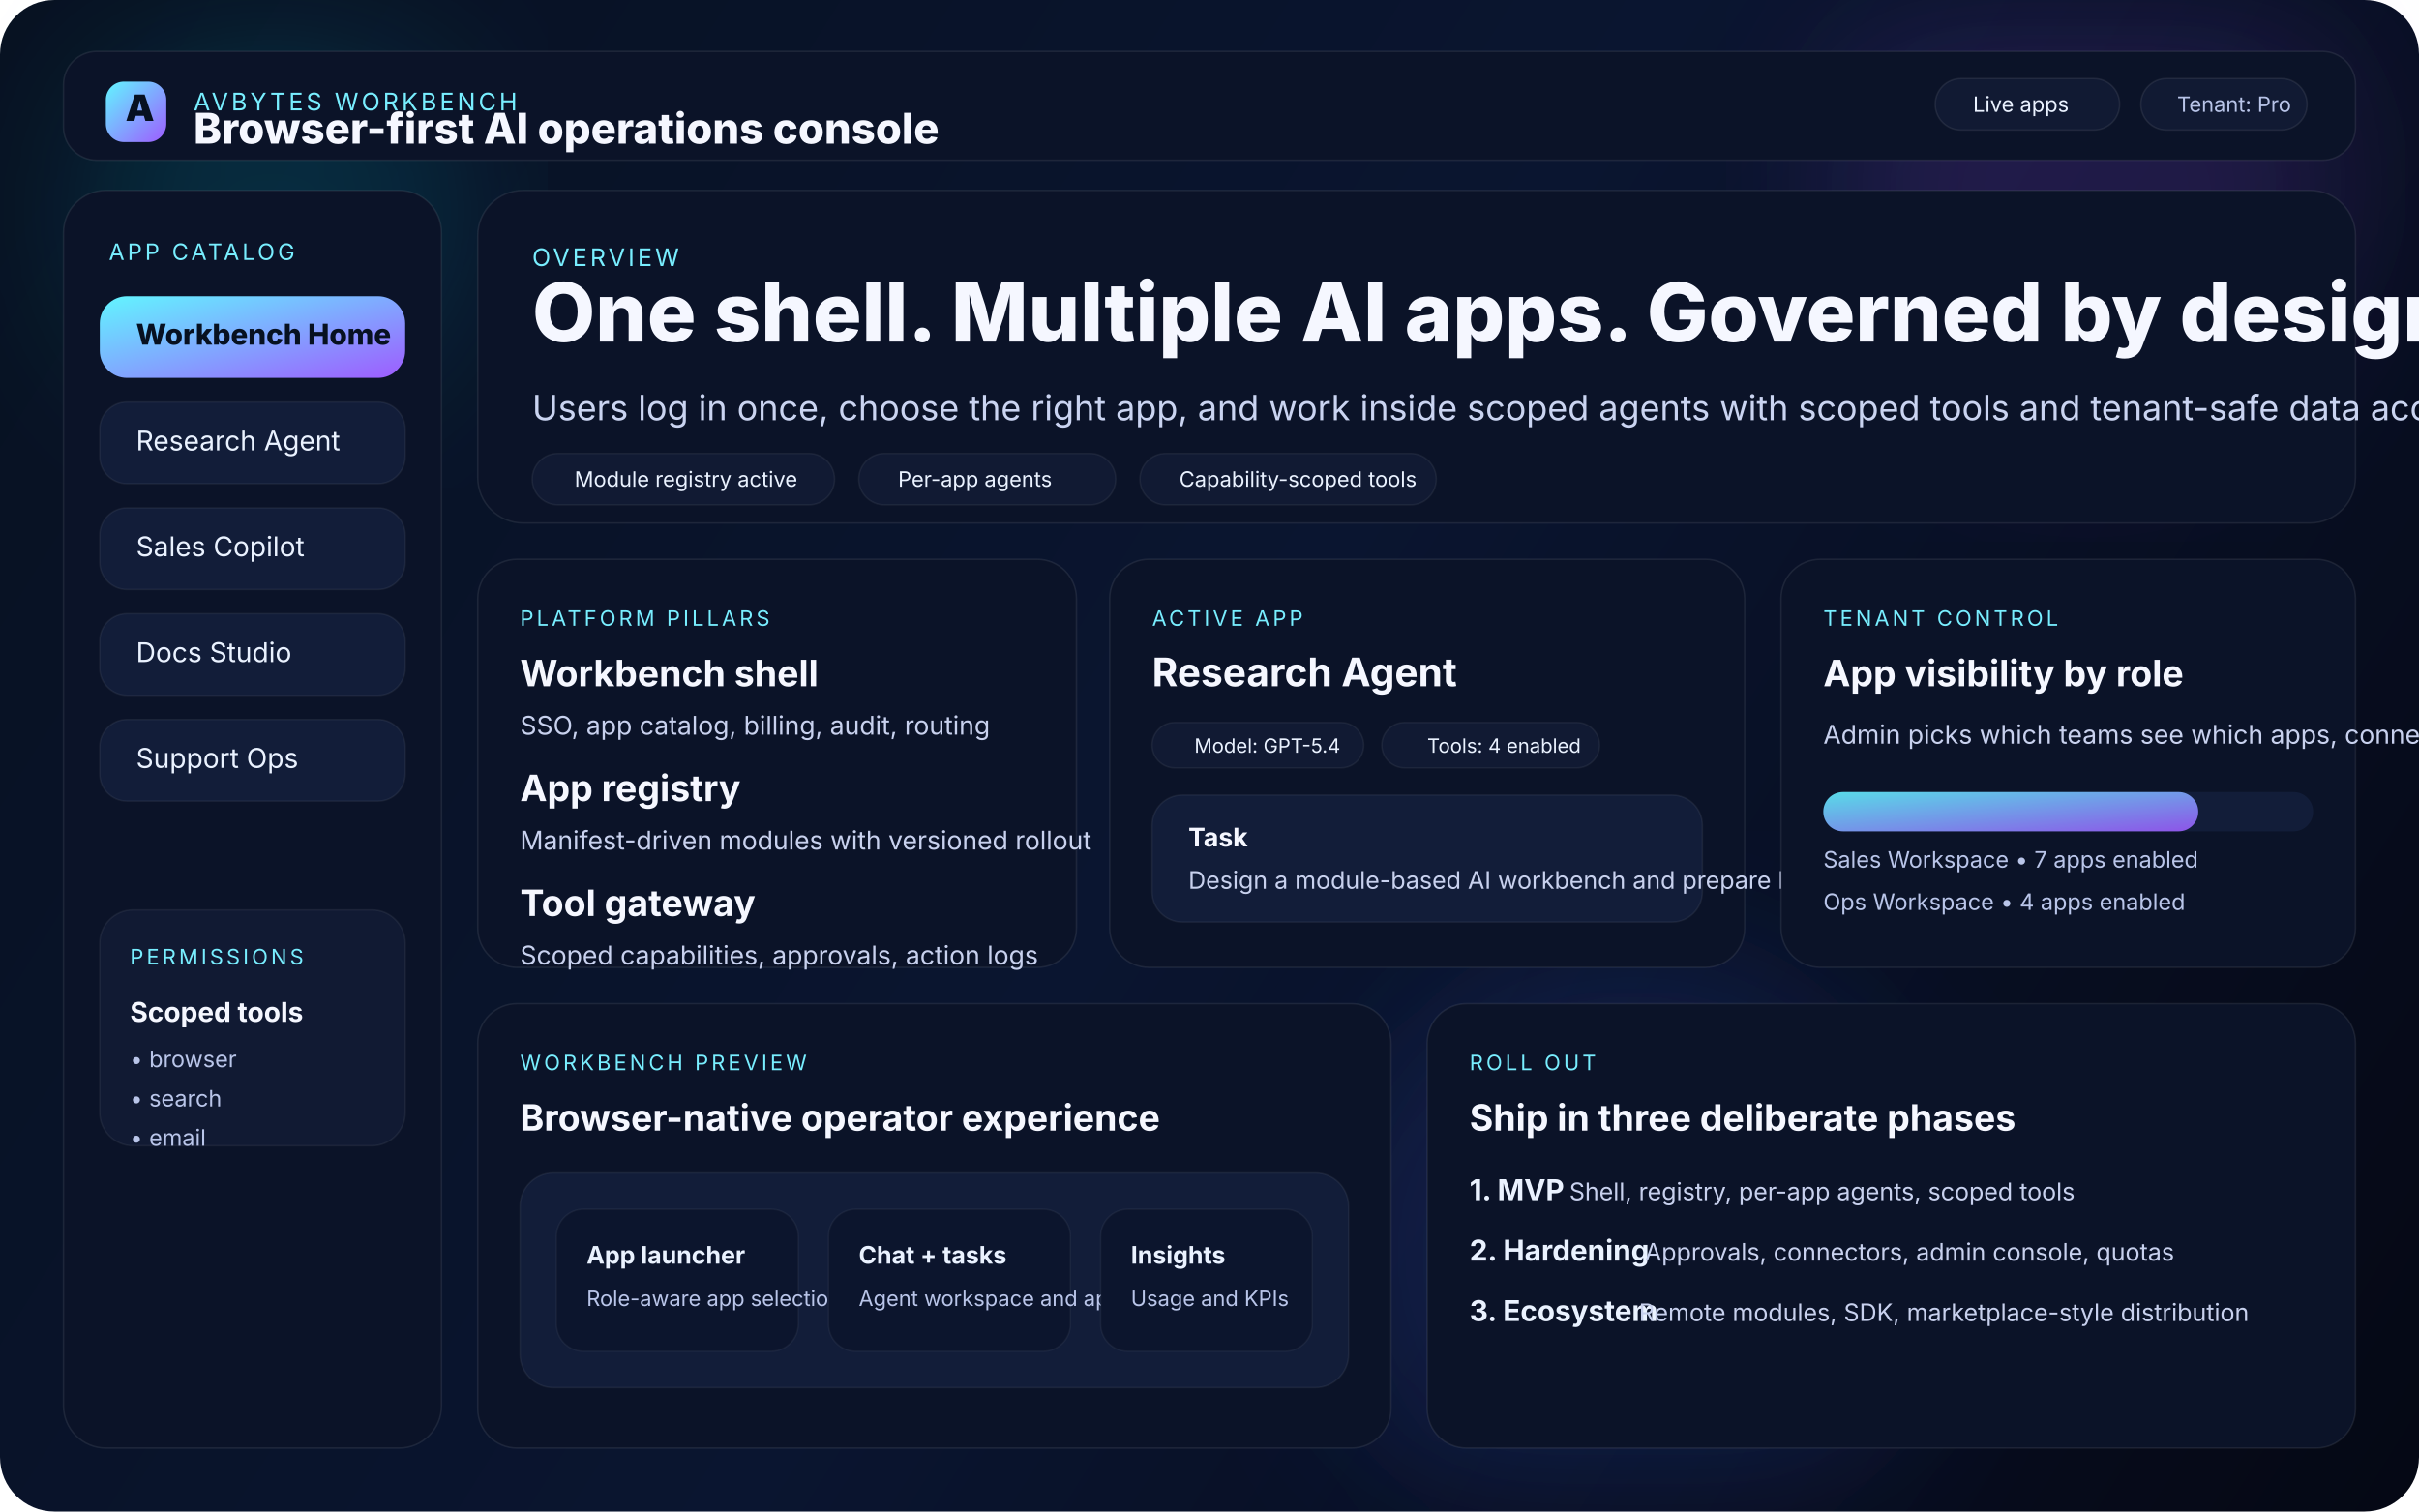
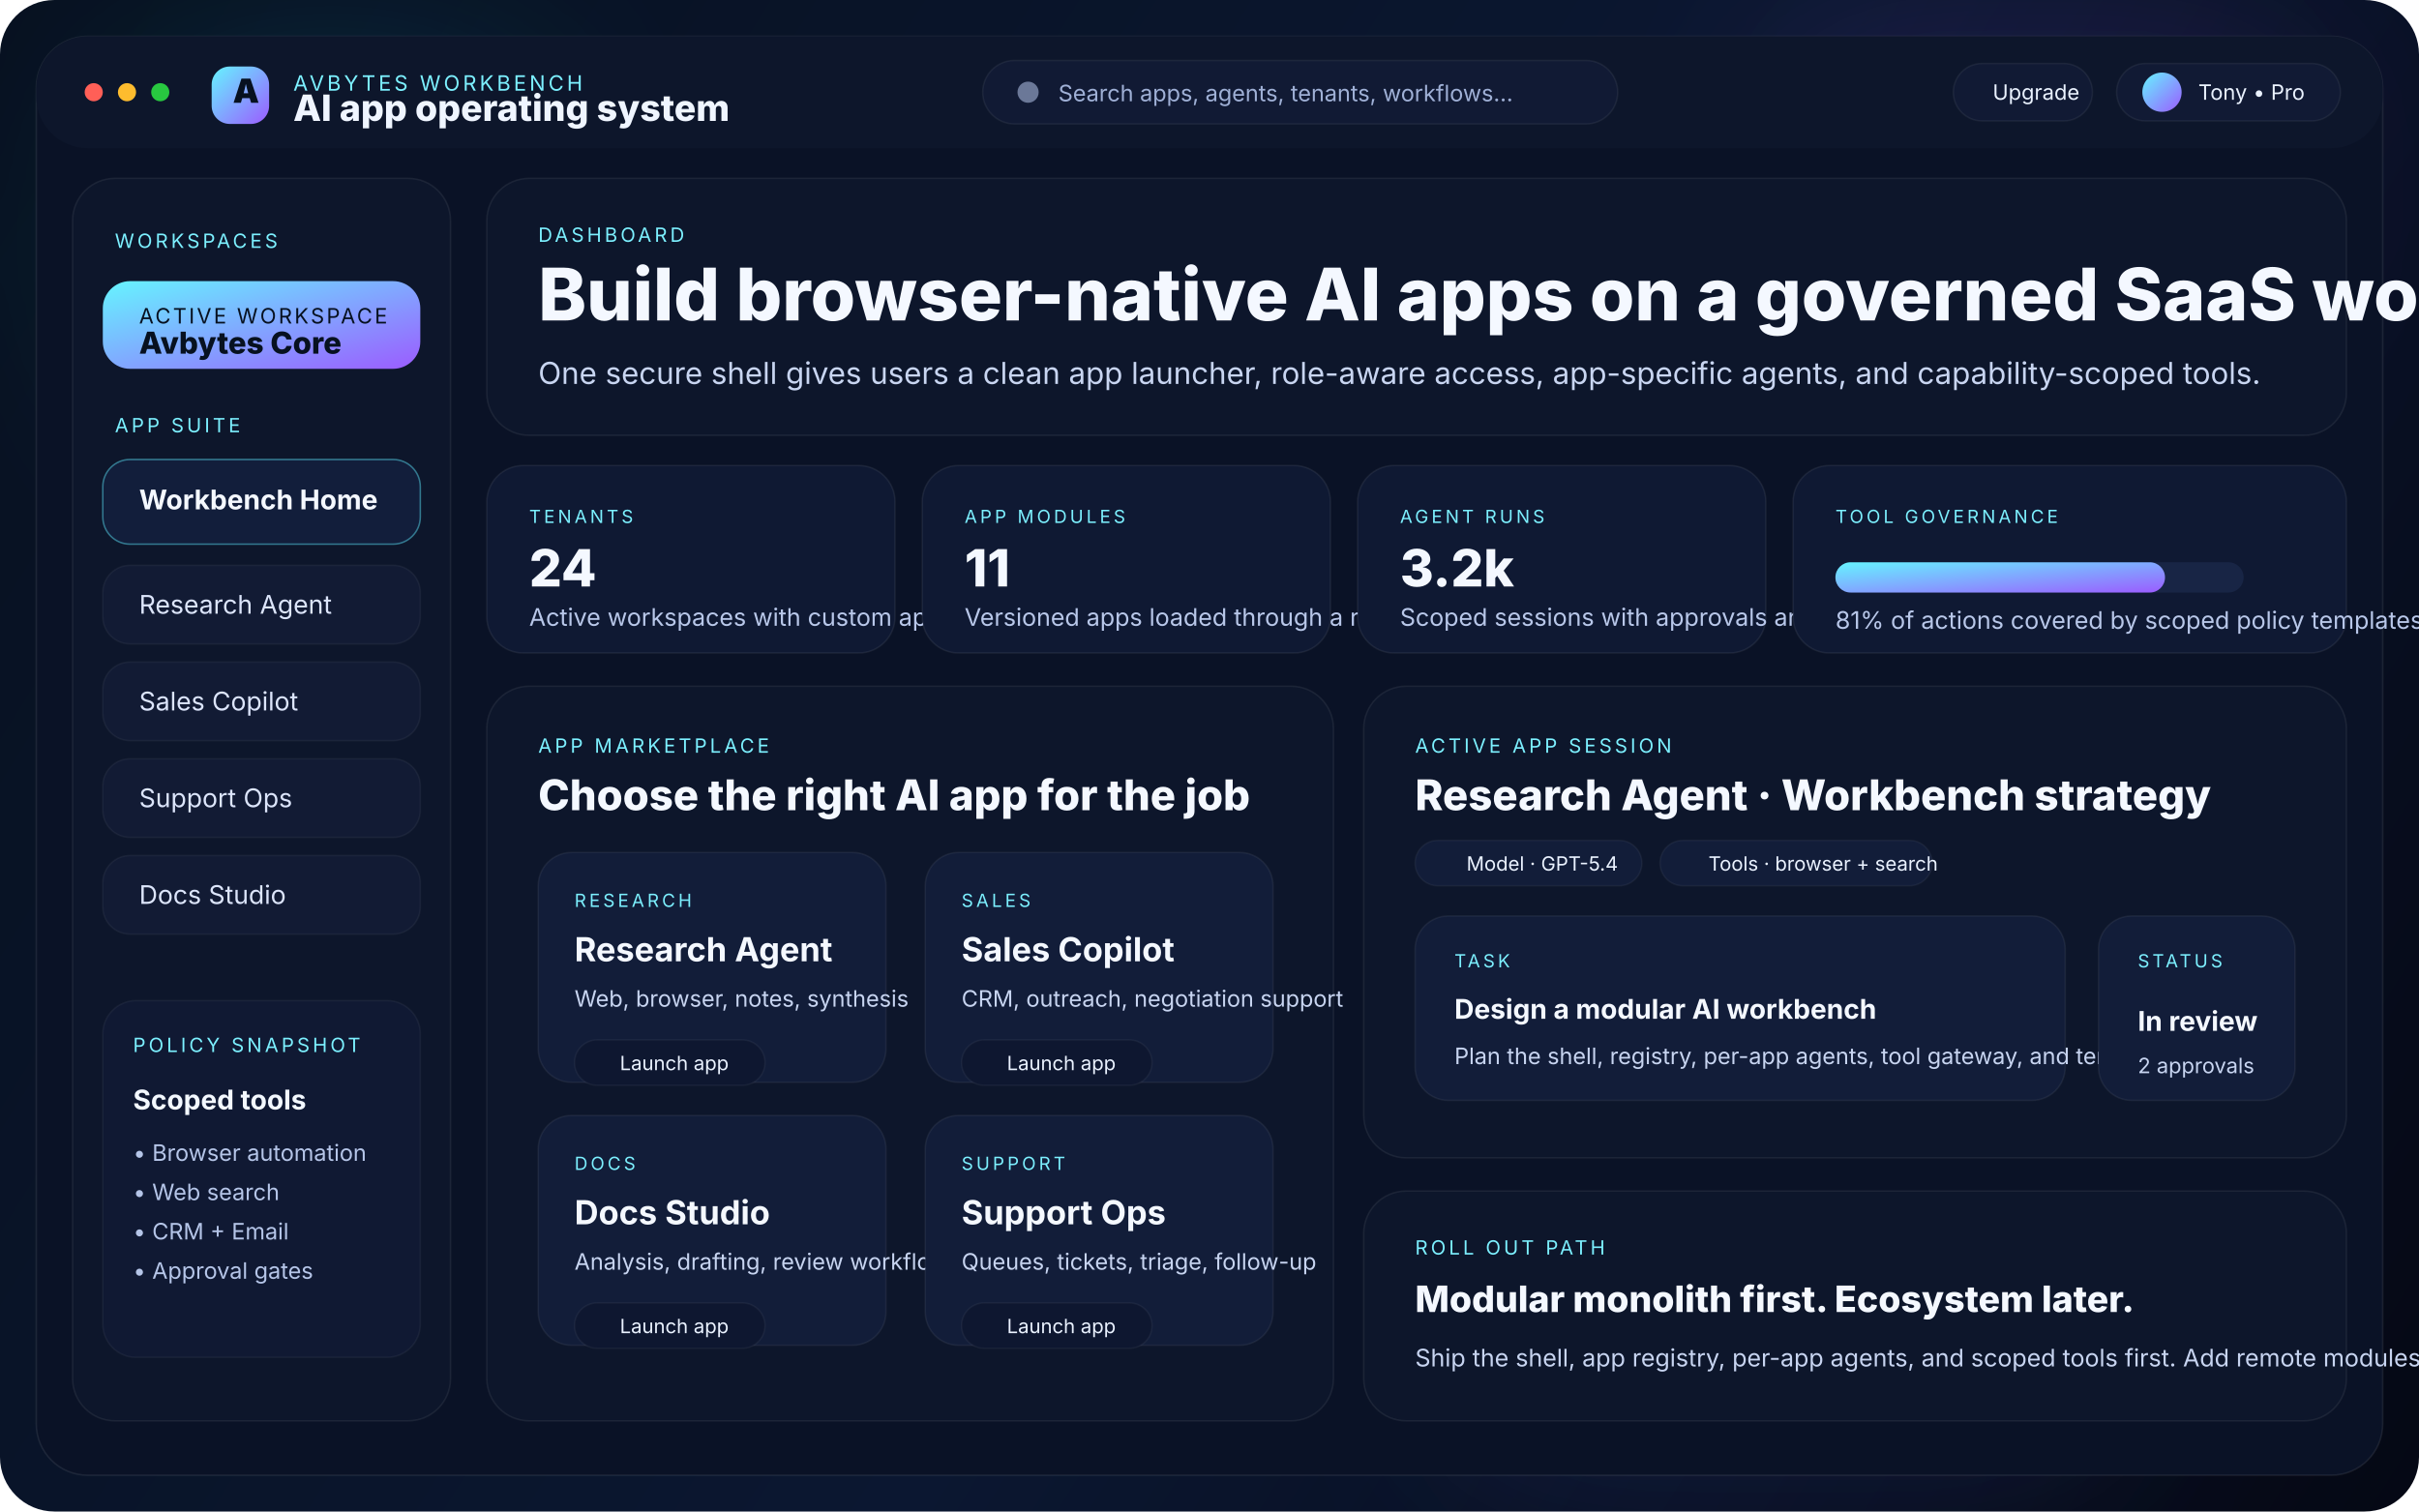
<svg xmlns="http://www.w3.org/2000/svg" width="1600" height="1000" viewBox="0 0 1600 1000" fill="none">
  <defs>
    <linearGradient id="bg" x1="0" y1="0" x2="1600" y2="1000" gradientUnits="userSpaceOnUse">
-       <stop stop-color="#071121" />
-       <stop offset="0.5" stop-color="#0A1530" />
+       <stop stop-color="#071120" />
+       <stop offset="0.55" stop-color="#0B1731" />
      <stop offset="1" stop-color="#050814" />
    </linearGradient>
-     <linearGradient id="glass" x1="0" y1="0" x2="1" y2="1">
-       <stop stop-color="rgba(255,255,255,0.22)" />
-       <stop offset="1" stop-color="rgba(255,255,255,0.04)" />
+     <linearGradient id="accent" x1="0" y1="0" x2="1" y2="1">
+       <stop stop-color="#66F4FF" />
+       <stop offset="1" stop-color="#9B5CFF" />
    </linearGradient>
-     <linearGradient id="pill" x1="0" y1="0" x2="1" y2="1">
-       <stop stop-color="#62F5FF" />
-       <stop offset="1" stop-color="#9E5CFF" />
-     </linearGradient>
-     <filter id="blur" x="-20%" y="-20%" width="140%" height="140%">
-       <feGaussianBlur stdDeviation="50" />
+     <filter id="glow" x="-30%" y="-30%" width="160%" height="160%">
+       <feGaussianBlur stdDeviation="60" />
    </filter>
  </defs>
  <rect width="1600" height="1000" rx="36" fill="url(#bg)" />
-   <circle cx="180" cy="140" r="130" fill="#00E1FF" fill-opacity="0.12" filter="url(#blur)" />
-   <circle cx="1380" cy="120" r="170" fill="#A552FF" fill-opacity="0.15" filter="url(#blur)" />
-   <circle cx="1080" cy="830" r="200" fill="#476FFF" fill-opacity="0.14" filter="url(#blur)" />
-   <rect x="42" y="34" width="1516" height="72" rx="22" fill="#0B1328" stroke="rgba(255,255,255,0.08)" />
-   <rect x="70" y="54" width="40" height="40" rx="12" fill="url(#pill)" />
-   <text x="83" y="80" fill="#071121" font-family="Inter, Arial, sans-serif" font-size="24" font-weight="900">A</text>
-   <text x="128" y="73" fill="#78EEFF" font-family="Inter, Arial, sans-serif" font-size="16" letter-spacing="2">AVBYTES WORKBENCH</text>
-   <text x="128" y="95" fill="#F5F7FF" font-family="Inter, Arial, sans-serif" font-size="28" font-weight="800">Browser-first AI operations console</text>
-   <rect x="1280" y="52" width="122" height="34" rx="17" fill="#111A33" stroke="rgba(255,255,255,0.08)" />
-   <text x="1305" y="74" fill="#EAF2FF" font-family="Inter, Arial, sans-serif" font-size="14">Live apps</text>
-   <rect x="1416" y="52" width="110" height="34" rx="17" fill="#111A33" stroke="rgba(255,255,255,0.08)" />
-   <text x="1440" y="74" fill="#B8C4E8" font-family="Inter, Arial, sans-serif" font-size="14">Tenant: Pro</text>
-   <rect x="42" y="126" width="250" height="832" rx="28" fill="#0B1328" stroke="rgba(255,255,255,0.08)" />
-   <text x="72" y="172" fill="#78EEFF" font-family="Inter, Arial, sans-serif" font-size="15" letter-spacing="2">APP CATALOG</text>
-   <rect x="66" y="196" width="202" height="54" rx="18" fill="url(#pill)" />
-   <text x="90" y="228" fill="#071121" font-family="Inter, Arial, sans-serif" font-size="19" font-weight="800">Workbench Home</text>
-   <rect x="66" y="266" width="202" height="54" rx="18" fill="#121D39" stroke="rgba(255,255,255,0.06)" />
-   <text x="90" y="298" fill="#EAF2FF" font-family="Inter, Arial, sans-serif" font-size="18">Research Agent</text>
-   <rect x="66" y="336" width="202" height="54" rx="18" fill="#121D39" stroke="rgba(255,255,255,0.06)" />
-   <text x="90" y="368" fill="#EAF2FF" font-family="Inter, Arial, sans-serif" font-size="18">Sales Copilot</text>
-   <rect x="66" y="406" width="202" height="54" rx="18" fill="#121D39" stroke="rgba(255,255,255,0.06)" />
-   <text x="90" y="438" fill="#EAF2FF" font-family="Inter, Arial, sans-serif" font-size="18">Docs Studio</text>
-   <rect x="66" y="476" width="202" height="54" rx="18" fill="#121D39" stroke="rgba(255,255,255,0.06)" />
-   <text x="90" y="508" fill="#EAF2FF" font-family="Inter, Arial, sans-serif" font-size="18">Support Ops</text>
-   <rect x="66" y="602" width="202" height="156" rx="22" fill="#111A33" stroke="rgba(255,255,255,0.06)" />
-   <text x="86" y="638" fill="#78EEFF" font-family="Inter, Arial, sans-serif" font-size="14" letter-spacing="2">PERMISSIONS</text>
-   <text x="86" y="676" fill="#F5F7FF" font-family="Inter, Arial, sans-serif" font-size="18" font-weight="700">Scoped tools</text>
-   <text x="86" y="706" fill="#B9C5E9" font-family="Inter, Arial, sans-serif" font-size="15">• browser</text>
-   <text x="86" y="732" fill="#B9C5E9" font-family="Inter, Arial, sans-serif" font-size="15">• search</text>
-   <text x="86" y="758" fill="#B9C5E9" font-family="Inter, Arial, sans-serif" font-size="15">• email</text>
-   <rect x="316" y="126" width="1242" height="220" rx="30" fill="#0B1328" stroke="rgba(255,255,255,0.08)" />
-   <text x="352" y="176" fill="#78EEFF" font-family="Inter, Arial, sans-serif" font-size="16" letter-spacing="2">OVERVIEW</text>
-   <text x="352" y="226" fill="#F5F7FF" font-family="Inter, Arial, sans-serif" font-size="54" font-weight="800">One shell. Multiple AI apps. Governed by design.</text>
-   <text x="352" y="278" fill="#CAD4F1" font-family="Inter, Arial, sans-serif" font-size="23">Users log in once, choose the right app, and work inside scoped agents with scoped tools and tenant-safe data access.</text>
-   <rect x="352" y="300" width="200" height="34" rx="17" fill="#111A33" stroke="rgba(255,255,255,0.06)" />
-   <text x="380" y="322" fill="#EAF2FF" font-family="Inter, Arial, sans-serif" font-size="14">Module registry active</text>
-   <rect x="568" y="300" width="170" height="34" rx="17" fill="#111A33" stroke="rgba(255,255,255,0.06)" />
-   <text x="594" y="322" fill="#EAF2FF" font-family="Inter, Arial, sans-serif" font-size="14">Per-app agents</text>
-   <rect x="754" y="300" width="196" height="34" rx="17" fill="#111A33" stroke="rgba(255,255,255,0.06)" />
-   <text x="780" y="322" fill="#EAF2FF" font-family="Inter, Arial, sans-serif" font-size="14">Capability-scoped tools</text>
-   <rect x="316" y="370" width="396" height="270" rx="26" fill="#0B1328" stroke="rgba(255,255,255,0.08)" />
-   <text x="344" y="414" fill="#78EEFF" font-family="Inter, Arial, sans-serif" font-size="14" letter-spacing="2">PLATFORM PILLARS</text>
-   <text x="344" y="454" fill="#F5F7FF" font-family="Inter, Arial, sans-serif" font-size="24" font-weight="700">Workbench shell</text>
-   <text x="344" y="486" fill="#C8D1EE" font-family="Inter, Arial, sans-serif" font-size="17">SSO, app catalog, billing, audit, routing</text>
-   <text x="344" y="530" fill="#F5F7FF" font-family="Inter, Arial, sans-serif" font-size="24" font-weight="700">App registry</text>
-   <text x="344" y="562" fill="#C8D1EE" font-family="Inter, Arial, sans-serif" font-size="17">Manifest-driven modules with versioned rollout</text>
-   <text x="344" y="606" fill="#F5F7FF" font-family="Inter, Arial, sans-serif" font-size="24" font-weight="700">Tool gateway</text>
-   <text x="344" y="638" fill="#C8D1EE" font-family="Inter, Arial, sans-serif" font-size="17">Scoped capabilities, approvals, action logs</text>
-   <rect x="734" y="370" width="420" height="270" rx="26" fill="#0B1328" stroke="rgba(255,255,255,0.08)" />
-   <text x="762" y="414" fill="#78EEFF" font-family="Inter, Arial, sans-serif" font-size="14" letter-spacing="2">ACTIVE APP</text>
-   <text x="762" y="454" fill="#F5F7FF" font-family="Inter, Arial, sans-serif" font-size="26" font-weight="700">Research Agent</text>
-   <rect x="762" y="478" width="140" height="30" rx="15" fill="#111A33" stroke="rgba(255,255,255,0.06)" />
-   <text x="790" y="498" fill="#EAF2FF" font-family="Inter, Arial, sans-serif" font-size="13">Model: GPT-5.4</text>
-   <rect x="914" y="478" width="144" height="30" rx="15" fill="#111A33" stroke="rgba(255,255,255,0.06)" />
-   <text x="944" y="498" fill="#EAF2FF" font-family="Inter, Arial, sans-serif" font-size="13">Tools: 4 enabled</text>
-   <rect x="762" y="526" width="364" height="84" rx="20" fill="#121D39" stroke="rgba(255,255,255,0.06)" />
-   <text x="786" y="560" fill="#F5F7FF" font-family="Inter, Arial, sans-serif" font-size="17" font-weight="700">Task</text>
-   <text x="786" y="588" fill="#C8D1EE" font-family="Inter, Arial, sans-serif" font-size="16">Design a module-based AI workbench and prepare launch-ready architecture notes.</text>
-   <rect x="1178" y="370" width="380" height="270" rx="26" fill="#0B1328" stroke="rgba(255,255,255,0.08)" />
-   <text x="1206" y="414" fill="#78EEFF" font-family="Inter, Arial, sans-serif" font-size="14" letter-spacing="2">TENANT CONTROL</text>
-   <text x="1206" y="454" fill="#F5F7FF" font-family="Inter, Arial, sans-serif" font-size="24" font-weight="700">App visibility by role</text>
-   <text x="1206" y="492" fill="#C8D1EE" font-family="Inter, Arial, sans-serif" font-size="17">Admin picks which teams see which apps, connectors, and workflows.</text>
-   <rect x="1206" y="524" width="324" height="26" rx="13" fill="#121D39" />
-   <rect x="1206" y="524" width="248" height="26" rx="13" fill="url(#pill)" opacity="0.88" />
-   <text x="1206" y="574" fill="#B9C5E9" font-family="Inter, Arial, sans-serif" font-size="15">Sales Workspace • 7 apps enabled</text>
-   <text x="1206" y="602" fill="#B9C5E9" font-family="Inter, Arial, sans-serif" font-size="15">Ops Workspace • 4 apps enabled</text>
-   <rect x="316" y="664" width="604" height="294" rx="26" fill="#0B1328" stroke="rgba(255,255,255,0.08)" />
-   <text x="344" y="708" fill="#78EEFF" font-family="Inter, Arial, sans-serif" font-size="14" letter-spacing="2">WORKBENCH PREVIEW</text>
-   <text x="344" y="748" fill="#F5F7FF" font-family="Inter, Arial, sans-serif" font-size="24" font-weight="700">Browser-native operator experience</text>
-   <rect x="344" y="776" width="548" height="142" rx="22" fill="#121D39" stroke="rgba(255,255,255,0.06)" />
-   <rect x="368" y="800" width="160" height="94" rx="18" fill="#0C152D" stroke="rgba(255,255,255,0.05)" />
-   <text x="388" y="836" fill="#EAF2FF" font-family="Inter, Arial, sans-serif" font-size="16" font-weight="700">App launcher</text>
-   <text x="388" y="864" fill="#B9C5E9" font-family="Inter, Arial, sans-serif" font-size="14">Role-aware app selection</text>
-   <rect x="548" y="800" width="160" height="94" rx="18" fill="#0C152D" stroke="rgba(255,255,255,0.05)" />
-   <text x="568" y="836" fill="#EAF2FF" font-family="Inter, Arial, sans-serif" font-size="16" font-weight="700">Chat + tasks</text>
-   <text x="568" y="864" fill="#B9C5E9" font-family="Inter, Arial, sans-serif" font-size="14">Agent workspace and approvals</text>
-   <rect x="728" y="800" width="140" height="94" rx="18" fill="#0C152D" stroke="rgba(255,255,255,0.05)" />
-   <text x="748" y="836" fill="#EAF2FF" font-family="Inter, Arial, sans-serif" font-size="16" font-weight="700">Insights</text>
-   <text x="748" y="864" fill="#B9C5E9" font-family="Inter, Arial, sans-serif" font-size="14">Usage and KPIs</text>
-   <rect x="944" y="664" width="614" height="294" rx="26" fill="#0B1328" stroke="rgba(255,255,255,0.08)" />
-   <text x="972" y="708" fill="#78EEFF" font-family="Inter, Arial, sans-serif" font-size="14" letter-spacing="2">ROLL OUT</text>
-   <text x="972" y="748" fill="#F5F7FF" font-family="Inter, Arial, sans-serif" font-size="24" font-weight="700">Ship in three deliberate phases</text>
-   <text x="972" y="794" fill="#EAF2FF" font-family="Inter, Arial, sans-serif" font-size="19" font-weight="700">1. MVP</text>
-   <text x="1038" y="794" fill="#C8D1EE" font-family="Inter, Arial, sans-serif" font-size="16">Shell, registry, per-app agents, scoped tools</text>
-   <text x="972" y="834" fill="#EAF2FF" font-family="Inter, Arial, sans-serif" font-size="19" font-weight="700">2. Hardening</text>
-   <text x="1088" y="834" fill="#C8D1EE" font-family="Inter, Arial, sans-serif" font-size="16">Approvals, connectors, admin console, quotas</text>
-   <text x="972" y="874" fill="#EAF2FF" font-family="Inter, Arial, sans-serif" font-size="19" font-weight="700">3. Ecosystem</text>
-   <text x="1084" y="874" fill="#C8D1EE" font-family="Inter, Arial, sans-serif" font-size="16">Remote modules, SDK, marketplace-style distribution</text>
+   <circle cx="220" cy="160" r="150" fill="#00DFFF" fill-opacity="0.12" filter="url(#glow)" />
+   <circle cx="1350" cy="120" r="170" fill="#A45BFF" fill-opacity="0.14" filter="url(#glow)" />
+   <circle cx="1180" cy="860" r="220" fill="#5476FF" fill-opacity="0.12" filter="url(#glow)" />
+   <rect x="24" y="24" width="1552" height="952" rx="34" fill="#0A1226" stroke="rgba(255,255,255,0.08)" />
+   <rect x="24" y="24" width="1552" height="74" rx="34" fill="#0D162B" />
+   <circle cx="62" cy="61" r="6" fill="#FF5F57" />
+   <circle cx="84" cy="61" r="6" fill="#FEBC2E" />
+   <circle cx="106" cy="61" r="6" fill="#28C840" />
+   <rect x="140" y="44" width="38" height="38" rx="12" fill="url(#accent)" />
+   <text x="154" y="68" fill="#071120" font-family="Inter, Arial, sans-serif" font-size="22" font-weight="900">A</text>
+   <text x="194" y="60" fill="#7CF0FF" font-family="Inter, Arial, sans-serif" font-size="14" letter-spacing="2">AVBYTES WORKBENCH</text>
+   <text x="194" y="80" fill="#EFF5FF" font-family="Inter, Arial, sans-serif" font-size="24" font-weight="800">AI app operating system</text>
+   <rect x="650" y="40" width="420" height="42" rx="21" fill="#111A34" stroke="rgba(255,255,255,0.06)" />
+   <circle cx="680" cy="61" r="7" fill="#6B7898" />
+   <text x="700" y="67" fill="#9FB0D6" font-family="Inter, Arial, sans-serif" font-size="15">Search apps, agents, tenants, workflows...</text>
+   <rect x="1292" y="42" width="92" height="38" rx="19" fill="#111A34" stroke="rgba(255,255,255,0.06)" />
+   <text x="1318" y="66" fill="#EAF2FF" font-family="Inter, Arial, sans-serif" font-size="14">Upgrade</text>
+   <rect x="1400" y="42" width="148" height="38" rx="19" fill="#111A34" stroke="rgba(255,255,255,0.06)" />
+   <circle cx="1430" cy="61" r="13" fill="url(#accent)" />
+   <text x="1454" y="66" fill="#EAF2FF" font-family="Inter, Arial, sans-serif" font-size="14">Tony • Pro</text>
+   <rect x="48" y="118" width="250" height="822" rx="28" fill="#0D162B" stroke="rgba(255,255,255,0.07)" />
+   <text x="76" y="164" fill="#7CF0FF" font-family="Inter, Arial, sans-serif" font-size="13" letter-spacing="2">WORKSPACES</text>
+   <rect x="68" y="186" width="210" height="58" rx="18" fill="url(#accent)" />
+   <text x="92" y="214" fill="#071120" font-family="Inter, Arial, sans-serif" font-size="14" letter-spacing="1.5">ACTIVE WORKSPACE</text>
+   <text x="92" y="234" fill="#071120" font-family="Inter, Arial, sans-serif" font-size="20" font-weight="800">Avbytes Core</text>
+   <text x="76" y="286" fill="#7CF0FF" font-family="Inter, Arial, sans-serif" font-size="13" letter-spacing="2">APP SUITE</text>
+   <rect x="68" y="304" width="210" height="56" rx="18" fill="#121E3B" stroke="#5DEBFF" stroke-opacity="0.45" />
+   <text x="92" y="337" fill="#F4F8FF" font-family="Inter, Arial, sans-serif" font-size="18" font-weight="700">Workbench Home</text>
+   <rect x="68" y="374" width="210" height="52" rx="18" fill="#121B34" stroke="rgba(255,255,255,0.05)" />
+   <text x="92" y="406" fill="#DCE5FB" font-family="Inter, Arial, sans-serif" font-size="17">Research Agent</text>
+   <rect x="68" y="438" width="210" height="52" rx="18" fill="#121B34" stroke="rgba(255,255,255,0.05)" />
+   <text x="92" y="470" fill="#DCE5FB" font-family="Inter, Arial, sans-serif" font-size="17">Sales Copilot</text>
+   <rect x="68" y="502" width="210" height="52" rx="18" fill="#121B34" stroke="rgba(255,255,255,0.05)" />
+   <text x="92" y="534" fill="#DCE5FB" font-family="Inter, Arial, sans-serif" font-size="17">Support Ops</text>
+   <rect x="68" y="566" width="210" height="52" rx="18" fill="#121B34" stroke="rgba(255,255,255,0.05)" />
+   <text x="92" y="598" fill="#DCE5FB" font-family="Inter, Arial, sans-serif" font-size="17">Docs Studio</text>
+   <rect x="68" y="662" width="210" height="236" rx="22" fill="#101933" stroke="rgba(255,255,255,0.05)" />
+   <text x="88" y="696" fill="#7CF0FF" font-family="Inter, Arial, sans-serif" font-size="13" letter-spacing="2">POLICY SNAPSHOT</text>
+   <text x="88" y="734" fill="#F3F8FF" font-family="Inter, Arial, sans-serif" font-size="18" font-weight="700">Scoped tools</text>
+   <text x="88" y="768" fill="#B5C5E8" font-family="Inter, Arial, sans-serif" font-size="15">• Browser automation</text>
+   <text x="88" y="794" fill="#B5C5E8" font-family="Inter, Arial, sans-serif" font-size="15">• Web search</text>
+   <text x="88" y="820" fill="#B5C5E8" font-family="Inter, Arial, sans-serif" font-size="15">• CRM + Email</text>
+   <text x="88" y="846" fill="#B5C5E8" font-family="Inter, Arial, sans-serif" font-size="15">• Approval gates</text>
+   <rect x="322" y="118" width="1230" height="170" rx="28" fill="#0D162B" stroke="rgba(255,255,255,0.07)" />
+   <text x="356" y="160" fill="#7CF0FF" font-family="Inter, Arial, sans-serif" font-size="13" letter-spacing="2">DASHBOARD</text>
+   <text x="356" y="212" fill="#F4F8FF" font-family="Inter, Arial, sans-serif" font-size="48" font-weight="800">Build browser-native AI apps on a governed SaaS workbench</text>
+   <text x="356" y="254" fill="#C8D5F1" font-family="Inter, Arial, sans-serif" font-size="20">One secure shell gives users a clean app launcher, role-aware access, app-specific agents, and capability-scoped tools.</text>
+   <rect x="322" y="308" width="270" height="124" rx="24" fill="#0F1933" stroke="rgba(255,255,255,0.07)" />
+   <text x="350" y="346" fill="#7CF0FF" font-family="Inter, Arial, sans-serif" font-size="12" letter-spacing="2">TENANTS</text>
+   <text x="350" y="388" fill="#F4F8FF" font-family="Inter, Arial, sans-serif" font-size="34" font-weight="800">24</text>
+   <text x="350" y="414" fill="#B8C7E9" font-family="Inter, Arial, sans-serif" font-size="16">Active workspaces with custom app catalogs</text>
+   <rect x="610" y="308" width="270" height="124" rx="24" fill="#0F1933" stroke="rgba(255,255,255,0.07)" />
+   <text x="638" y="346" fill="#7CF0FF" font-family="Inter, Arial, sans-serif" font-size="12" letter-spacing="2">APP MODULES</text>
+   <text x="638" y="388" fill="#F4F8FF" font-family="Inter, Arial, sans-serif" font-size="34" font-weight="800">11</text>
+   <text x="638" y="414" fill="#B8C7E9" font-family="Inter, Arial, sans-serif" font-size="16">Versioned apps loaded through a registry</text>
+   <rect x="898" y="308" width="270" height="124" rx="24" fill="#0F1933" stroke="rgba(255,255,255,0.07)" />
+   <text x="926" y="346" fill="#7CF0FF" font-family="Inter, Arial, sans-serif" font-size="12" letter-spacing="2">AGENT RUNS</text>
+   <text x="926" y="388" fill="#F4F8FF" font-family="Inter, Arial, sans-serif" font-size="34" font-weight="800">3.2k</text>
+   <text x="926" y="414" fill="#B8C7E9" font-family="Inter, Arial, sans-serif" font-size="16">Scoped sessions with approvals and audit logs</text>
+   <rect x="1186" y="308" width="366" height="124" rx="24" fill="#0F1933" stroke="rgba(255,255,255,0.07)" />
+   <text x="1214" y="346" fill="#7CF0FF" font-family="Inter, Arial, sans-serif" font-size="12" letter-spacing="2">TOOL GOVERNANCE</text>
+   <rect x="1214" y="372" width="270" height="20" rx="10" fill="#182545" />
+   <rect x="1214" y="372" width="218" height="20" rx="10" fill="url(#accent)" />
+   <text x="1214" y="416" fill="#B8C7E9" font-family="Inter, Arial, sans-serif" font-size="16">81% of actions covered by scoped policy templates</text>
+   <rect x="322" y="454" width="560" height="486" rx="28" fill="#0D162B" stroke="rgba(255,255,255,0.07)" />
+   <text x="356" y="498" fill="#7CF0FF" font-family="Inter, Arial, sans-serif" font-size="13" letter-spacing="2">APP MARKETPLACE</text>
+   <text x="356" y="536" fill="#F4F8FF" font-family="Inter, Arial, sans-serif" font-size="28" font-weight="800">Choose the right AI app for the job</text>
+   <rect x="356" y="564" width="230" height="152" rx="22" fill="#121D39" stroke="rgba(255,255,255,0.06)" />
+   <text x="380" y="600" fill="#7CF0FF" font-family="Inter, Arial, sans-serif" font-size="12" letter-spacing="2">RESEARCH</text>
+   <text x="380" y="636" fill="#F4F8FF" font-family="Inter, Arial, sans-serif" font-size="22" font-weight="700">Research Agent</text>
+   <text x="380" y="666" fill="#C7D4F0" font-family="Inter, Arial, sans-serif" font-size="15">Web, browser, notes, synthesis</text>
+   <rect x="380" y="688" width="126" height="30" rx="15" fill="#0E1730" stroke="rgba(255,255,255,0.05)" />
+   <text x="410" y="708" fill="#EAF2FF" font-family="Inter, Arial, sans-serif" font-size="13">Launch app</text>
+   <rect x="612" y="564" width="230" height="152" rx="22" fill="#121D39" stroke="rgba(255,255,255,0.06)" />
+   <text x="636" y="600" fill="#7CF0FF" font-family="Inter, Arial, sans-serif" font-size="12" letter-spacing="2">SALES</text>
+   <text x="636" y="636" fill="#F4F8FF" font-family="Inter, Arial, sans-serif" font-size="22" font-weight="700">Sales Copilot</text>
+   <text x="636" y="666" fill="#C7D4F0" font-family="Inter, Arial, sans-serif" font-size="15">CRM, outreach, negotiation support</text>
+   <rect x="636" y="688" width="126" height="30" rx="15" fill="#0E1730" stroke="rgba(255,255,255,0.05)" />
+   <text x="666" y="708" fill="#EAF2FF" font-family="Inter, Arial, sans-serif" font-size="13">Launch app</text>
+   <rect x="356" y="738" width="230" height="152" rx="22" fill="#121D39" stroke="rgba(255,255,255,0.06)" />
+   <text x="380" y="774" fill="#7CF0FF" font-family="Inter, Arial, sans-serif" font-size="12" letter-spacing="2">DOCS</text>
+   <text x="380" y="810" fill="#F4F8FF" font-family="Inter, Arial, sans-serif" font-size="22" font-weight="700">Docs Studio</text>
+   <text x="380" y="840" fill="#C7D4F0" font-family="Inter, Arial, sans-serif" font-size="15">Analysis, drafting, review workflows</text>
+   <rect x="380" y="862" width="126" height="30" rx="15" fill="#0E1730" stroke="rgba(255,255,255,0.05)" />
+   <text x="410" y="882" fill="#EAF2FF" font-family="Inter, Arial, sans-serif" font-size="13">Launch app</text>
+   <rect x="612" y="738" width="230" height="152" rx="22" fill="#121D39" stroke="rgba(255,255,255,0.06)" />
+   <text x="636" y="774" fill="#7CF0FF" font-family="Inter, Arial, sans-serif" font-size="12" letter-spacing="2">SUPPORT</text>
+   <text x="636" y="810" fill="#F4F8FF" font-family="Inter, Arial, sans-serif" font-size="22" font-weight="700">Support Ops</text>
+   <text x="636" y="840" fill="#C7D4F0" font-family="Inter, Arial, sans-serif" font-size="15">Queues, tickets, triage, follow-up</text>
+   <rect x="636" y="862" width="126" height="30" rx="15" fill="#0E1730" stroke="rgba(255,255,255,0.05)" />
+   <text x="666" y="882" fill="#EAF2FF" font-family="Inter, Arial, sans-serif" font-size="13">Launch app</text>
+   <rect x="902" y="454" width="650" height="312" rx="28" fill="#0D162B" stroke="rgba(255,255,255,0.07)" />
+   <text x="936" y="498" fill="#7CF0FF" font-family="Inter, Arial, sans-serif" font-size="13" letter-spacing="2">ACTIVE APP SESSION</text>
+   <text x="936" y="536" fill="#F4F8FF" font-family="Inter, Arial, sans-serif" font-size="28" font-weight="800">Research Agent · Workbench strategy</text>
+   <rect x="936" y="556" width="150" height="30" rx="15" fill="#121D39" stroke="rgba(255,255,255,0.05)" />
+   <text x="970" y="576" fill="#EAF2FF" font-family="Inter, Arial, sans-serif" font-size="13">Model · GPT-5.4</text>
+   <rect x="1098" y="556" width="180" height="30" rx="15" fill="#121D39" stroke="rgba(255,255,255,0.05)" />
+   <text x="1130" y="576" fill="#EAF2FF" font-family="Inter, Arial, sans-serif" font-size="13">Tools · browser + search</text>
+   <rect x="936" y="606" width="430" height="122" rx="22" fill="#121D39" stroke="rgba(255,255,255,0.06)" />
+   <text x="962" y="640" fill="#7CF0FF" font-family="Inter, Arial, sans-serif" font-size="12" letter-spacing="2">TASK</text>
+   <text x="962" y="674" fill="#F4F8FF" font-family="Inter, Arial, sans-serif" font-size="18" font-weight="700">Design a modular AI workbench</text>
+   <text x="962" y="704" fill="#C7D4F0" font-family="Inter, Arial, sans-serif" font-size="15">Plan the shell, registry, per-app agents, tool gateway, and tenant permissions.</text>
+   <rect x="1388" y="606" width="130" height="122" rx="22" fill="#121D39" stroke="rgba(255,255,255,0.06)" />
+   <text x="1414" y="640" fill="#7CF0FF" font-family="Inter, Arial, sans-serif" font-size="12" letter-spacing="2">STATUS</text>
+   <text x="1414" y="682" fill="#F4F8FF" font-family="Inter, Arial, sans-serif" font-size="18" font-weight="700">In review</text>
+   <text x="1414" y="710" fill="#C7D4F0" font-family="Inter, Arial, sans-serif" font-size="14">2 approvals</text>
+   <rect x="902" y="788" width="650" height="152" rx="28" fill="#0D162B" stroke="rgba(255,255,255,0.07)" />
+   <text x="936" y="830" fill="#7CF0FF" font-family="Inter, Arial, sans-serif" font-size="13" letter-spacing="2">ROLL OUT PATH</text>
+   <text x="936" y="868" fill="#F4F8FF" font-family="Inter, Arial, sans-serif" font-size="24" font-weight="800">Modular monolith first. Ecosystem later.</text>
+   <text x="936" y="904" fill="#C7D4F0" font-family="Inter, Arial, sans-serif" font-size="16">Ship the shell, app registry, per-app agents, and scoped tools first. Add remote modules and plugin packaging only after the core platform is stable.</text>
</svg>
